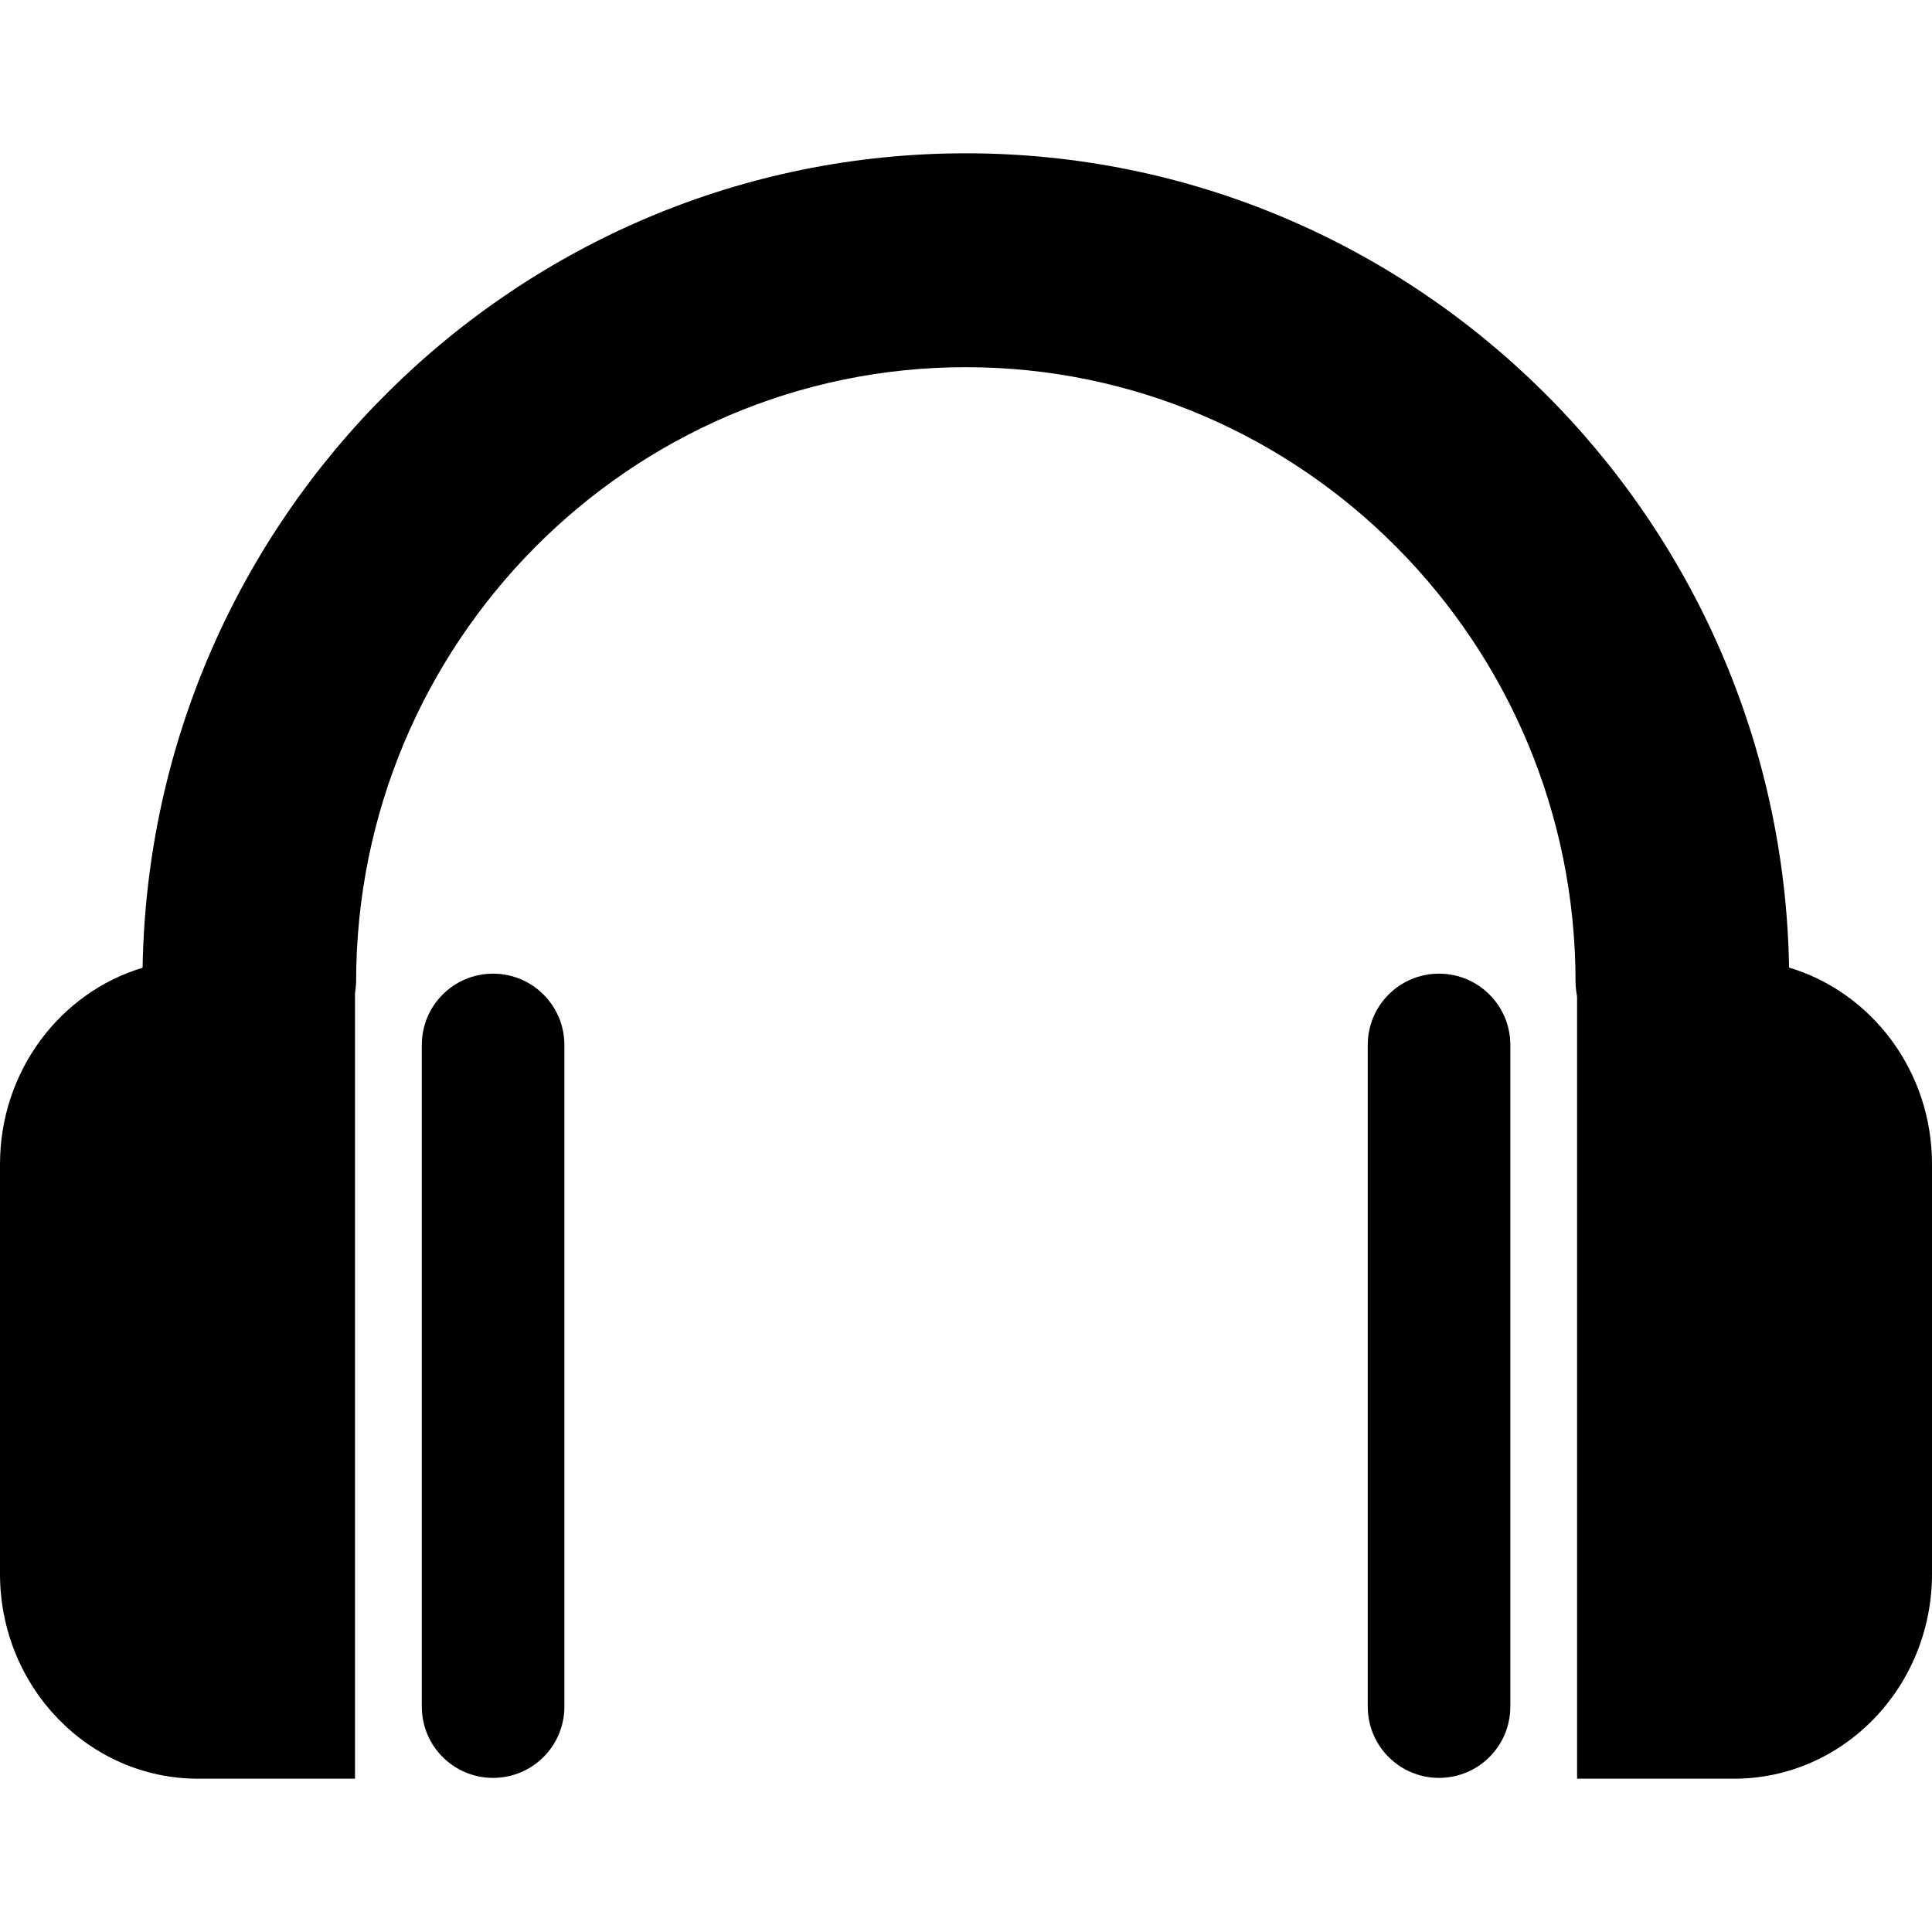
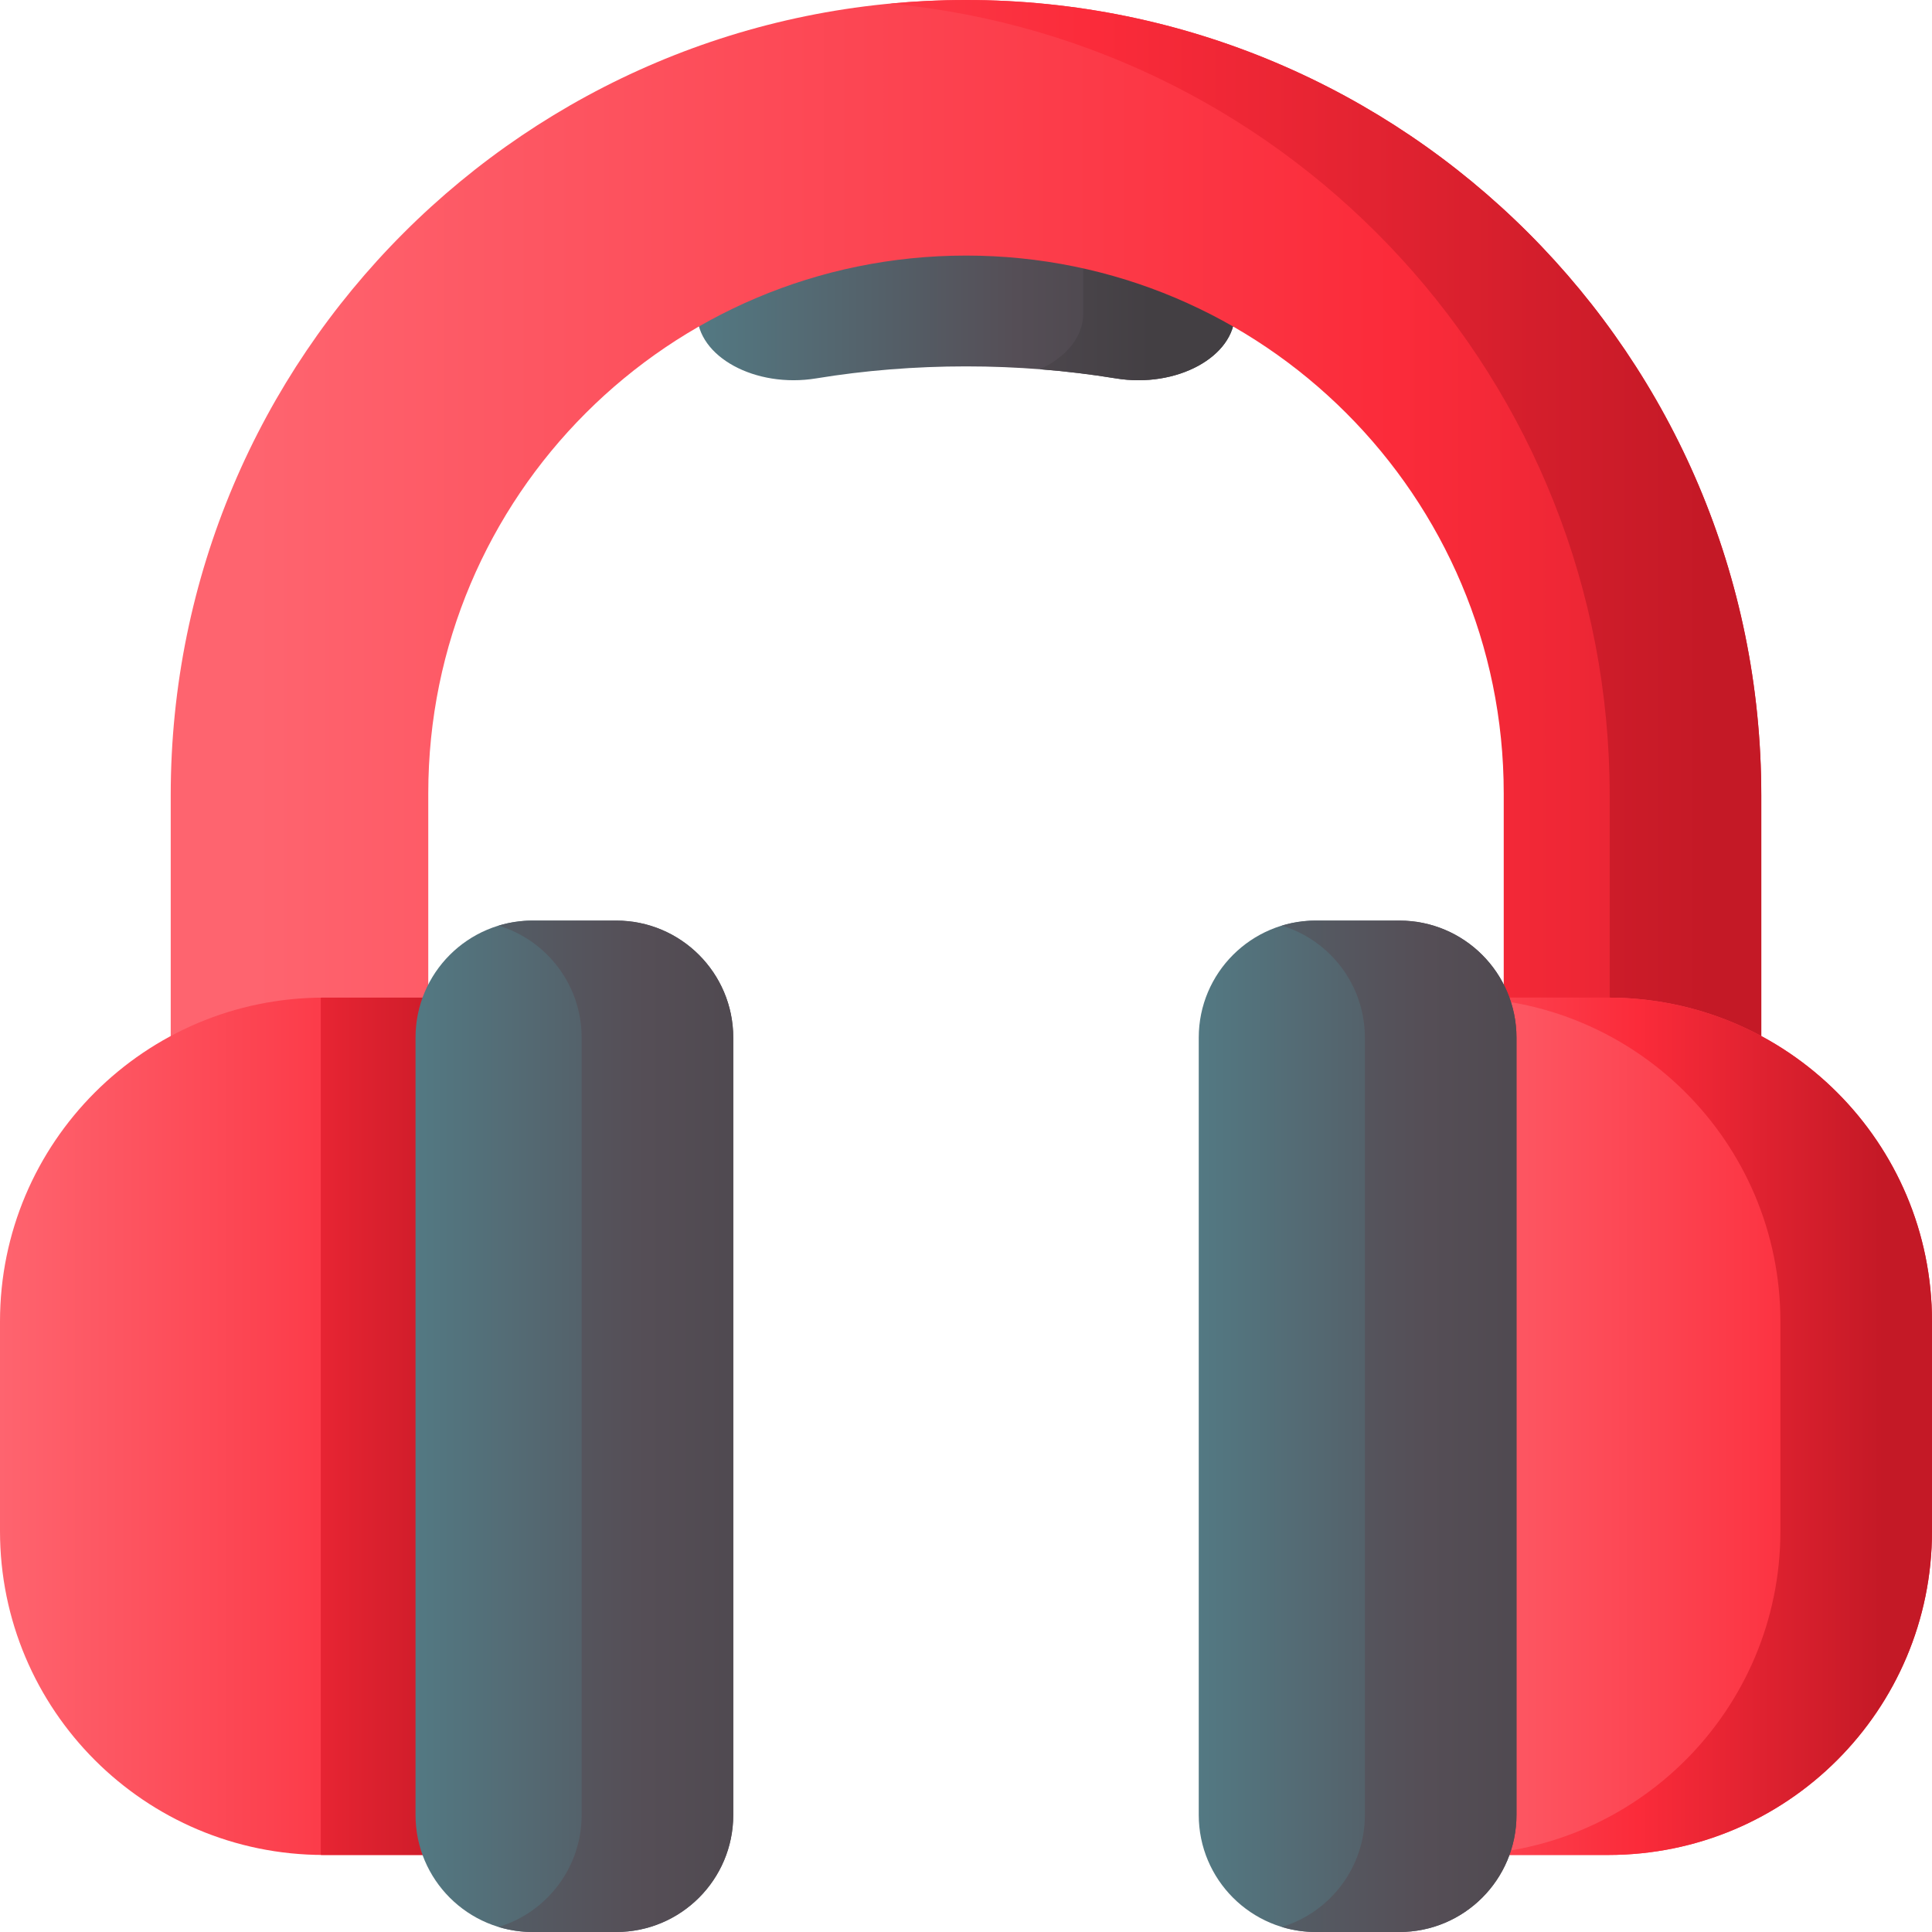
- <svg xmlns="http://www.w3.org/2000/svg" version="1.1" id="Capa_1" x="0px" y="0px" width="287.386px" height="287.386px" viewBox="0 0 287.386 287.386" style="enable-background:new 0 0 287.386 287.386;" xml:space="preserve">
+ <svg xmlns="http://www.w3.org/2000/svg" xmlns:xlink="http://www.w3.org/1999/xlink" id="Capa_1" enable-background="new 0 0 510 510" height="512" viewBox="0 0 510 510" width="512">
+   <linearGradient id="lg1">
+     <stop offset="0" stop-color="#537983" />
+     <stop offset=".593" stop-color="#554e56" />
+     <stop offset="1" stop-color="#433f43" />
+   </linearGradient>
+   <linearGradient id="SVGID_1_" gradientUnits="userSpaceOnUse" x1="184.029" x2="325.971" xlink:href="#lg1" y1="70.465" y2="70.465" />
+   <linearGradient id="SVGID_2_" gradientUnits="userSpaceOnUse" x1="152" x2="304.072" xlink:href="#lg1" y1="70.464" y2="70.464" />
+   <linearGradient id="lg2">
+     <stop offset="0" stop-color="#fe646f" />
+     <stop offset=".593" stop-color="#fb2b3a" />
+     <stop offset="1" stop-color="#c41926" />
+   </linearGradient>
+   <linearGradient id="SVGID_3_" gradientUnits="userSpaceOnUse" x1="67.126" x2="574.103" xlink:href="#lg2" y1="167.903" y2="167.903" />
+   <linearGradient id="SVGID_4_" gradientUnits="userSpaceOnUse" x1="55" x2="450.991" xlink:href="#lg2" y1="167.903" y2="167.903" />
+   <linearGradient id="SVGID_5_" gradientUnits="userSpaceOnUse" x1="0" x2="201.155" xlink:href="#lg2" y1="376.507" y2="376.507" />
+   <linearGradient id="SVGID_6_" gradientUnits="userSpaceOnUse" x1="-30.667" x2="125.489" xlink:href="#lg2" y1="376.51" y2="376.51" />
+   <linearGradient id="SVGID_7_" gradientUnits="userSpaceOnUse" x1="109.687" x2="246.095" xlink:href="#lg1" y1="376.507" y2="376.507" />
+   <linearGradient id="SVGID_8_" gradientUnits="userSpaceOnUse" x1="372.038" x2="565.813" xlink:href="#lg2" y1="376.507" y2="376.507" />
+   <linearGradient id="SVGID_9_" gradientUnits="userSpaceOnUse" x1="338.193" x2="497.104" xlink:href="#lg2" y1="376.507" y2="376.507" />
+   <linearGradient id="SVGID_10_" gradientUnits="userSpaceOnUse" x1="316.441" x2="452.848" xlink:href="#lg1" y1="376.507" y2="376.507" />
+   <linearGradient id="SVGID_11_" gradientUnits="userSpaceOnUse" x1="265.333" x2="454.17" xlink:href="#lg1" y1="376.507" y2="376.507" />
+   <linearGradient id="SVGID_12_" gradientUnits="userSpaceOnUse" x1="58.581" x2="247.417" xlink:href="#lg1" y1="376.507" y2="376.507" />
  <g>
    <g>
-       <path d="M62.743,155.437v98.42c0,5.867,4.741,10.605,10.605,10.605c5.854,0,10.605-4.738,10.605-10.605v-98.42    c0-5.856-4.751-10.605-10.605-10.605C67.484,144.832,62.743,149.576,62.743,155.437z" />
-       <path d="M29.456,264.582h23.351v-116.85c0.064-0.56,0.166-1.119,0.166-1.693c0-50.412,40.69-91.42,90.698-91.42    c50.002,0,90.692,41.008,90.692,91.42c0,0.771,0.113,1.518,0.228,2.263v116.28h23.354c16.254,0,29.442-13.64,29.442-30.469    v-60.936c0-13.878-8.989-25.57-21.261-29.249c-1.129-66.971-55.608-121.124-122.45-121.124    c-66.86,0-121.347,54.158-122.465,121.15C8.956,147.638,0,159.32,0,173.187v60.926C0,250.932,13.187,264.582,29.456,264.582z" />
-       <path d="M203.454,155.437v98.42c0,5.867,4.748,10.605,10.604,10.605s10.604-4.738,10.604-10.605v-98.42    c0-5.856-4.748-10.605-10.604-10.605C208.191,144.832,203.454,149.576,203.454,155.437z" />
+       <path d="m255 96.717c13.525 0 26.763 1.07 39.555 3.169 16.02 2.629 31.416-5.69 31.416-17.141v-20.736c0-8.283-8.246-15.421-19.836-17.316-16.677-2.728-33.84-4.136-51.134-4.136s-34.457 1.409-51.134 4.136c-11.59 1.896-19.836 9.033-19.836 17.316v20.736c0 11.451 15.396 19.77 31.416 17.141 12.79-2.099 26.028-3.169 39.553-3.169z" fill="url(#SVGID_1_)" />
+       <path d="m325.97 62.011v20.732c0 11.451-15.4 19.772-31.42 17.142-6.58-1.078-13.27-1.885-20.06-2.414 6.83-3.11 11.46-8.446 11.46-14.728v-20.732c0-8.286-8.25-15.424-19.84-17.316-10.21-1.67-20.62-2.845-31.12-3.506 6.64-.417 13.32-.633 20.01-.633 17.29 0 34.46 1.412 51.13 4.139 11.59 1.892 19.84 9.03 19.84 17.316z" fill="url(#SVGID_2_)" />
    </g>
+     <path d="m45.066 209.934v125.871h67.987v-126.393c0-78.395 63.552-141.947 141.947-141.947 78.395 0 141.947 63.552 141.947 141.947v126.394h67.987v-125.872c0-115.943-93.99-209.934-209.934-209.934-115.944 0-209.934 93.991-209.934 209.934z" fill="url(#SVGID_3_)" />
+     <path d="m255 0c-6.751 0-13.423.332-20.01.955 106.556 10.077 189.924 99.786 189.924 208.979v125.871h40.02v-125.871c0-115.943-93.99-209.934-209.934-209.934z" fill="url(#SVGID_4_)" />
+     <g>
+       <path d="m153.038 489.665h-67.555c-47.211 0-85.483-38.272-85.483-85.483v-55.351c0-47.211 38.272-85.483 85.483-85.483h67.555z" fill="url(#SVGID_5_)" />
+       <path d="m153.04 263.35v226.32h-67.56c-.27 0-.53 0-.8-.01v-226.3c.27-.01.53-.01.8-.01z" fill="url(#SVGID_6_)" />
+       <path d="m162.659 510h-22.071c-17.066 0-30.901-13.835-30.901-30.901v-205.185c0-17.066 13.835-30.901 30.901-30.901h22.071c17.066 0 30.901 13.835 30.901 30.901v205.185c0 17.066-13.835 30.901-30.901 30.901z" fill="url(#SVGID_7_)" />
+     </g>
+     <g>
+       <path d="m356.962 489.665h67.555c47.211 0 85.483-38.272 85.483-85.483v-55.351c0-47.211-38.272-85.483-85.483-85.483h-67.555z" fill="url(#SVGID_8_)" />
+       <path d="m424.517 263.348h-40.02c47.211 0 85.483 38.272 85.483 85.483v55.351c0 47.211-38.272 85.483-85.483 85.483h40.02c47.211 0 85.483-38.272 85.483-85.483v-55.351c0-47.211-38.272-85.483-85.483-85.483z" fill="url(#SVGID_9_)" />
+       <path d="m369.412 510h-22.071c-17.066 0-30.901-13.835-30.901-30.901v-205.185c0-17.066 13.835-30.901 30.901-30.901h22.071c17.066 0 30.901 13.835 30.901 30.901v205.185c0 17.066-13.835 30.901-30.901 30.901z" fill="url(#SVGID_10_)" />
+     </g>
+     <path d="m369.412 243.013h-22.071c-3.122 0-6.134.467-8.974 1.328 12.688 3.846 21.926 15.628 21.926 29.573v205.185c0 13.944-9.238 25.727-21.926 29.572 2.841.861 5.853 1.328 8.974 1.328h22.071c17.066 0 30.901-13.835 30.901-30.901v-205.184c0-17.066-13.835-30.901-30.901-30.901z" fill="url(#SVGID_11_)" />
+     <path d="m162.659 243.013h-22.071c-3.122 0-6.134.467-8.974 1.328 12.688 3.846 21.926 15.628 21.926 29.573v205.185c0 13.944-9.238 25.727-21.926 29.572 2.841.861 5.853 1.328 8.974 1.328h22.071c17.066 0 30.901-13.835 30.901-30.901v-205.184c0-17.066-13.835-30.901-30.901-30.901z" fill="url(#SVGID_12_)" />
  </g>
-   <g>
- </g>
-   <g>
- </g>
-   <g>
- </g>
-   <g>
- </g>
-   <g>
- </g>
-   <g>
- </g>
-   <g>
- </g>
-   <g>
- </g>
-   <g>
- </g>
-   <g>
- </g>
-   <g>
- </g>
-   <g>
- </g>
-   <g>
- </g>
-   <g>
- </g>
-   <g>
- </g>
</svg>
